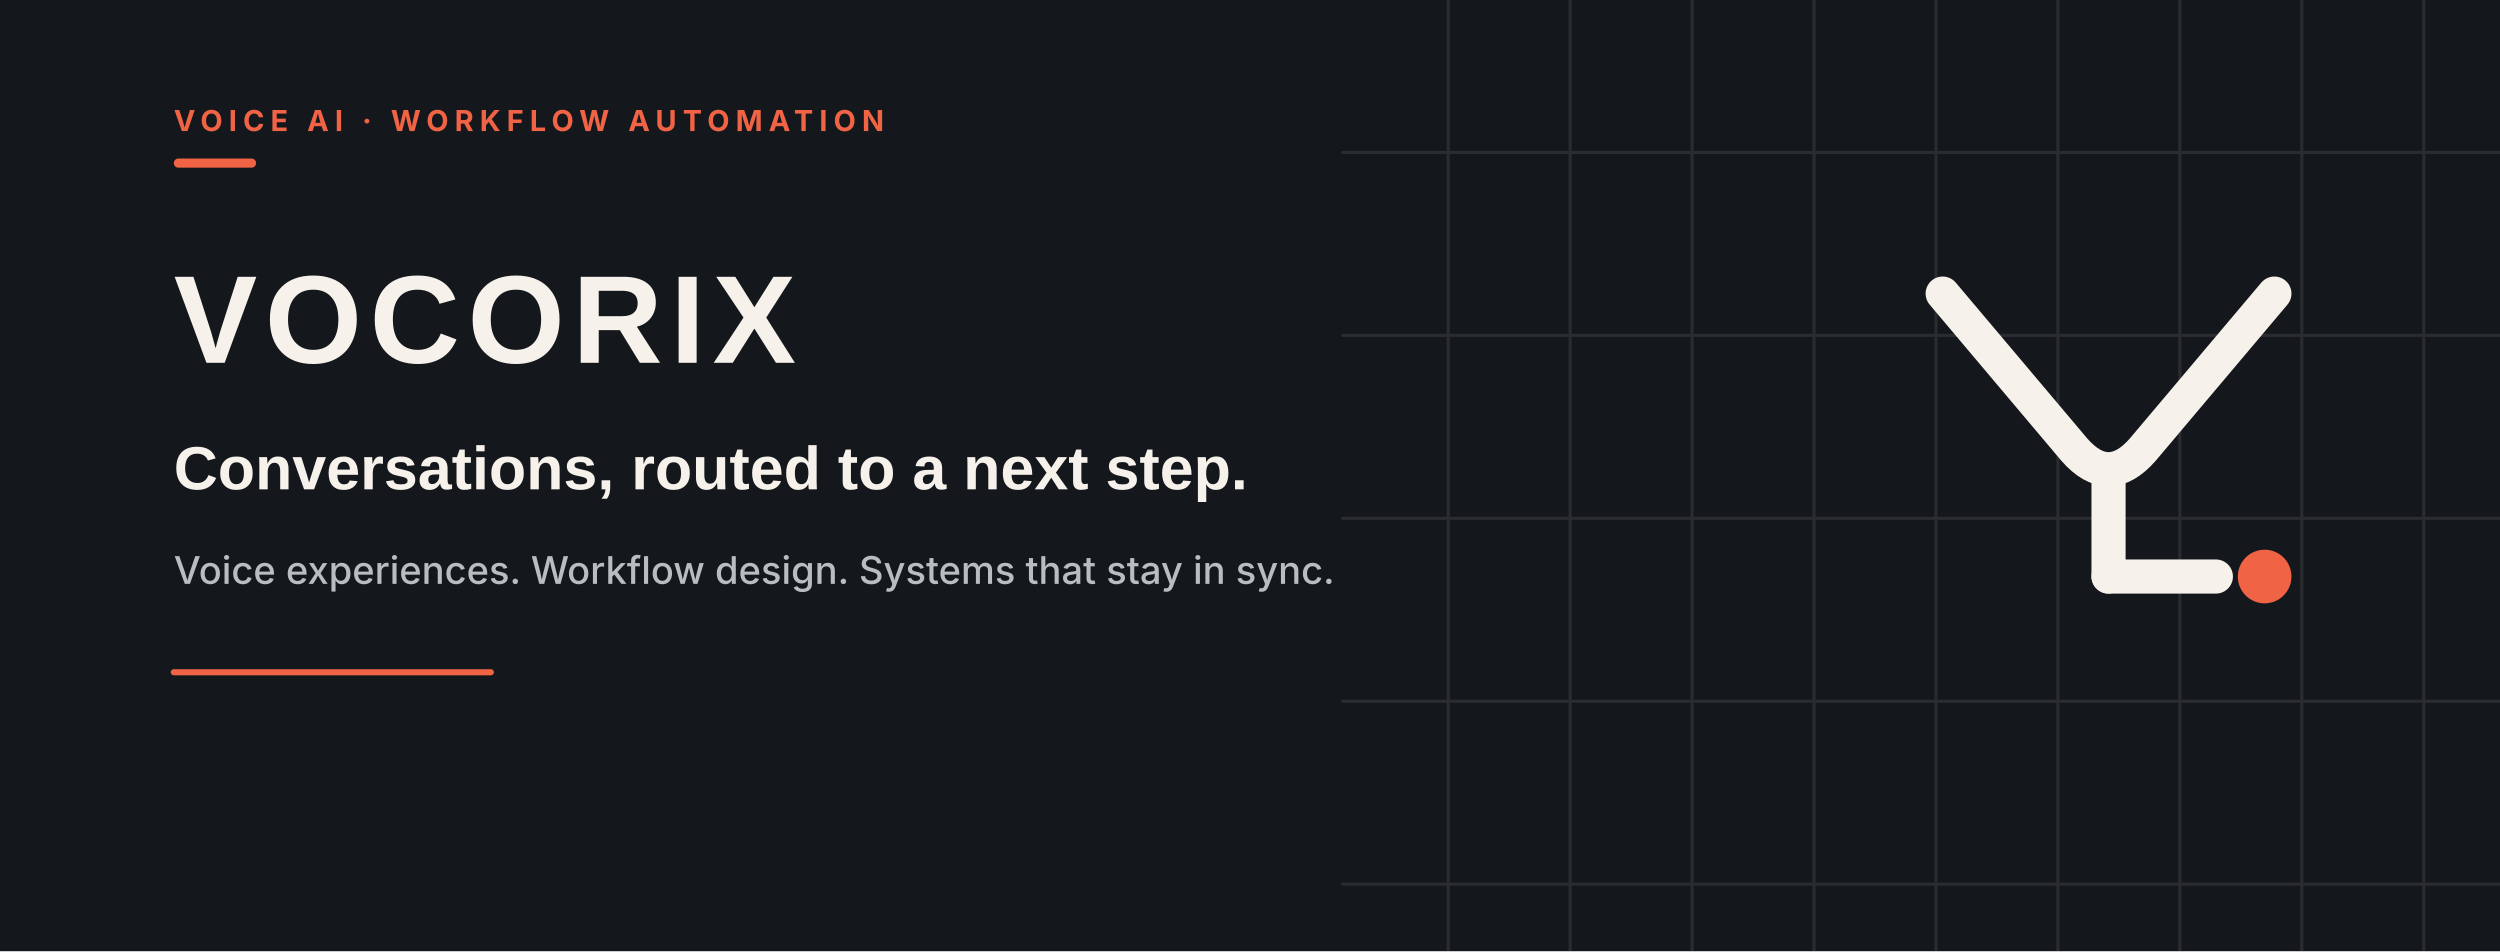
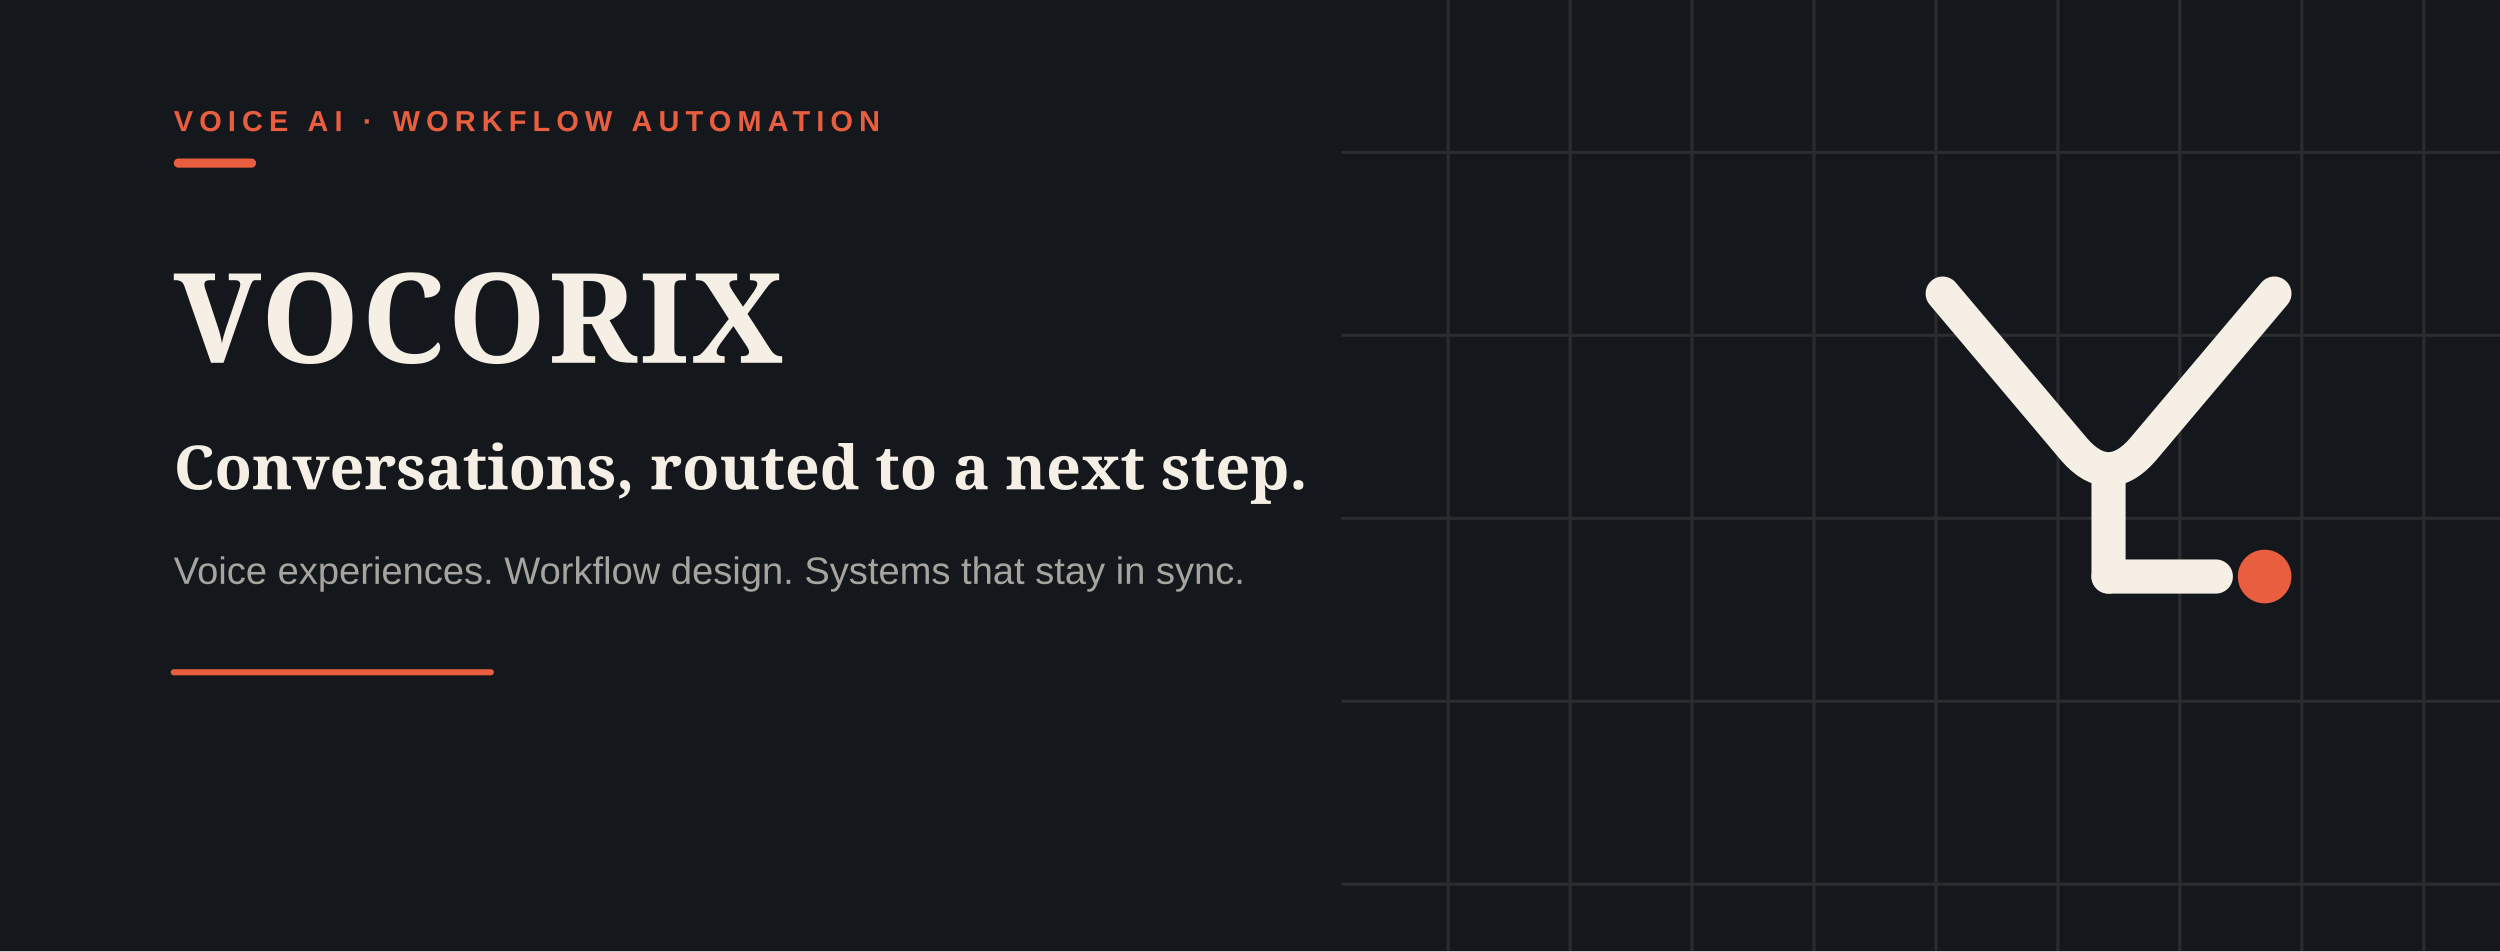
<svg xmlns="http://www.w3.org/2000/svg" width="1640" height="624" viewBox="0 0 1640 624" role="img" aria-labelledby="title desc">
  <rect width="1640" height="624" fill="#14171B" />
-   <g opacity=".1" fill="none" stroke="#F6F2EB" stroke-width="2">
+   <g opacity=".1" fill="none" stroke="#F5EFE5" stroke-width="2">
    <path d="M950 0V624M1030 0V624M1110 0V624M1190 0V624M1270 0V624M1350 0V624M1430 0V624M1510 0V624M1590 0V624" />
    <path d="M880 100H1640M880 220H1640M880 340H1640M880 460H1640M880 580H1640" />
  </g>
-   <rect x="114" y="104" width="54" height="6" rx="3" fill="#F06445" />
-   <text x="114" y="86" fill="#F06445" font-family="Inter,Arial,sans-serif" font-size="19" font-weight="700" letter-spacing="4">VOICE AI · WORKFLOW AUTOMATION</text>
-   <text x="114" y="238" fill="#F6F2EB" font-family="Manrope,Arial,sans-serif" font-size="82" font-weight="800" letter-spacing="5">VOCORIX</text>
-   <text x="114" y="321" fill="#F6F2EB" font-family="Manrope,Arial,sans-serif" font-size="40" font-weight="600">Conversations, routed to a next step.</text>
-   <text x="114" y="383" fill="#B9BDC0" font-family="Inter,Arial,sans-serif" font-size="25" font-weight="500">Voice experiences. Workflow design. Systems that stay in sync.</text>
-   <path d="M114 441H322" stroke="#F06445" stroke-width="4" stroke-linecap="round" />
+   <rect x="114" y="104" width="54" height="6" rx="3" fill="#E95E3F" />
+   <text x="114" y="86" fill="#E95E3F" font-family="DM Sans,Arial,sans-serif" font-size="19" font-weight="700" letter-spacing="4">VOICE AI · WORKFLOW AUTOMATION</text>
+   <text x="114" y="238" fill="#F5EFE5" font-family="Playfair Display,Georgia,serif" font-size="82" font-weight="600" letter-spacing="1.6">VOCORIX</text>
+   <text x="114" y="321" fill="#F5EFE5" font-family="Playfair Display,Georgia,serif" font-size="40" font-weight="600">Conversations, routed to a next step.</text>
+   <text x="114" y="383" fill="#A6A49F" font-family="DM Sans,Arial,sans-serif" font-size="25" font-weight="500">Voice experiences. Workflow design. Systems that stay in sync.</text>
+   <path d="M114 441H322" stroke="#E95E3F" stroke-width="4" stroke-linecap="round" />
  <g transform="translate(1204 119) scale(3.2)">
-     <path d="M22 23 L49 55 Q56 63 63 55 L90 23" fill="none" stroke="#F6F2EB" stroke-width="7" stroke-linecap="round" stroke-linejoin="round" />
-     <path d="M56 60 V81" fill="none" stroke="#F6F2EB" stroke-width="7" stroke-linecap="round" />
-     <path d="M56 81 H78" fill="none" stroke="#F6F2EB" stroke-width="7" stroke-linecap="round" />
-     <circle cx="88" cy="81" r="5.5" fill="#F06445" />
+     <path d="M22 23 L49 55 Q56 63 63 55 L90 23" fill="none" stroke="#F5EFE5" stroke-width="7" stroke-linecap="round" stroke-linejoin="round" />
+     <path d="M56 60 V81" fill="none" stroke="#F5EFE5" stroke-width="7" stroke-linecap="round" />
+     <path d="M56 81 H78" fill="none" stroke="#F5EFE5" stroke-width="7" stroke-linecap="round" />
+     <circle cx="88" cy="81" r="5.5" fill="#E95E3F" />
  </g>
</svg>
